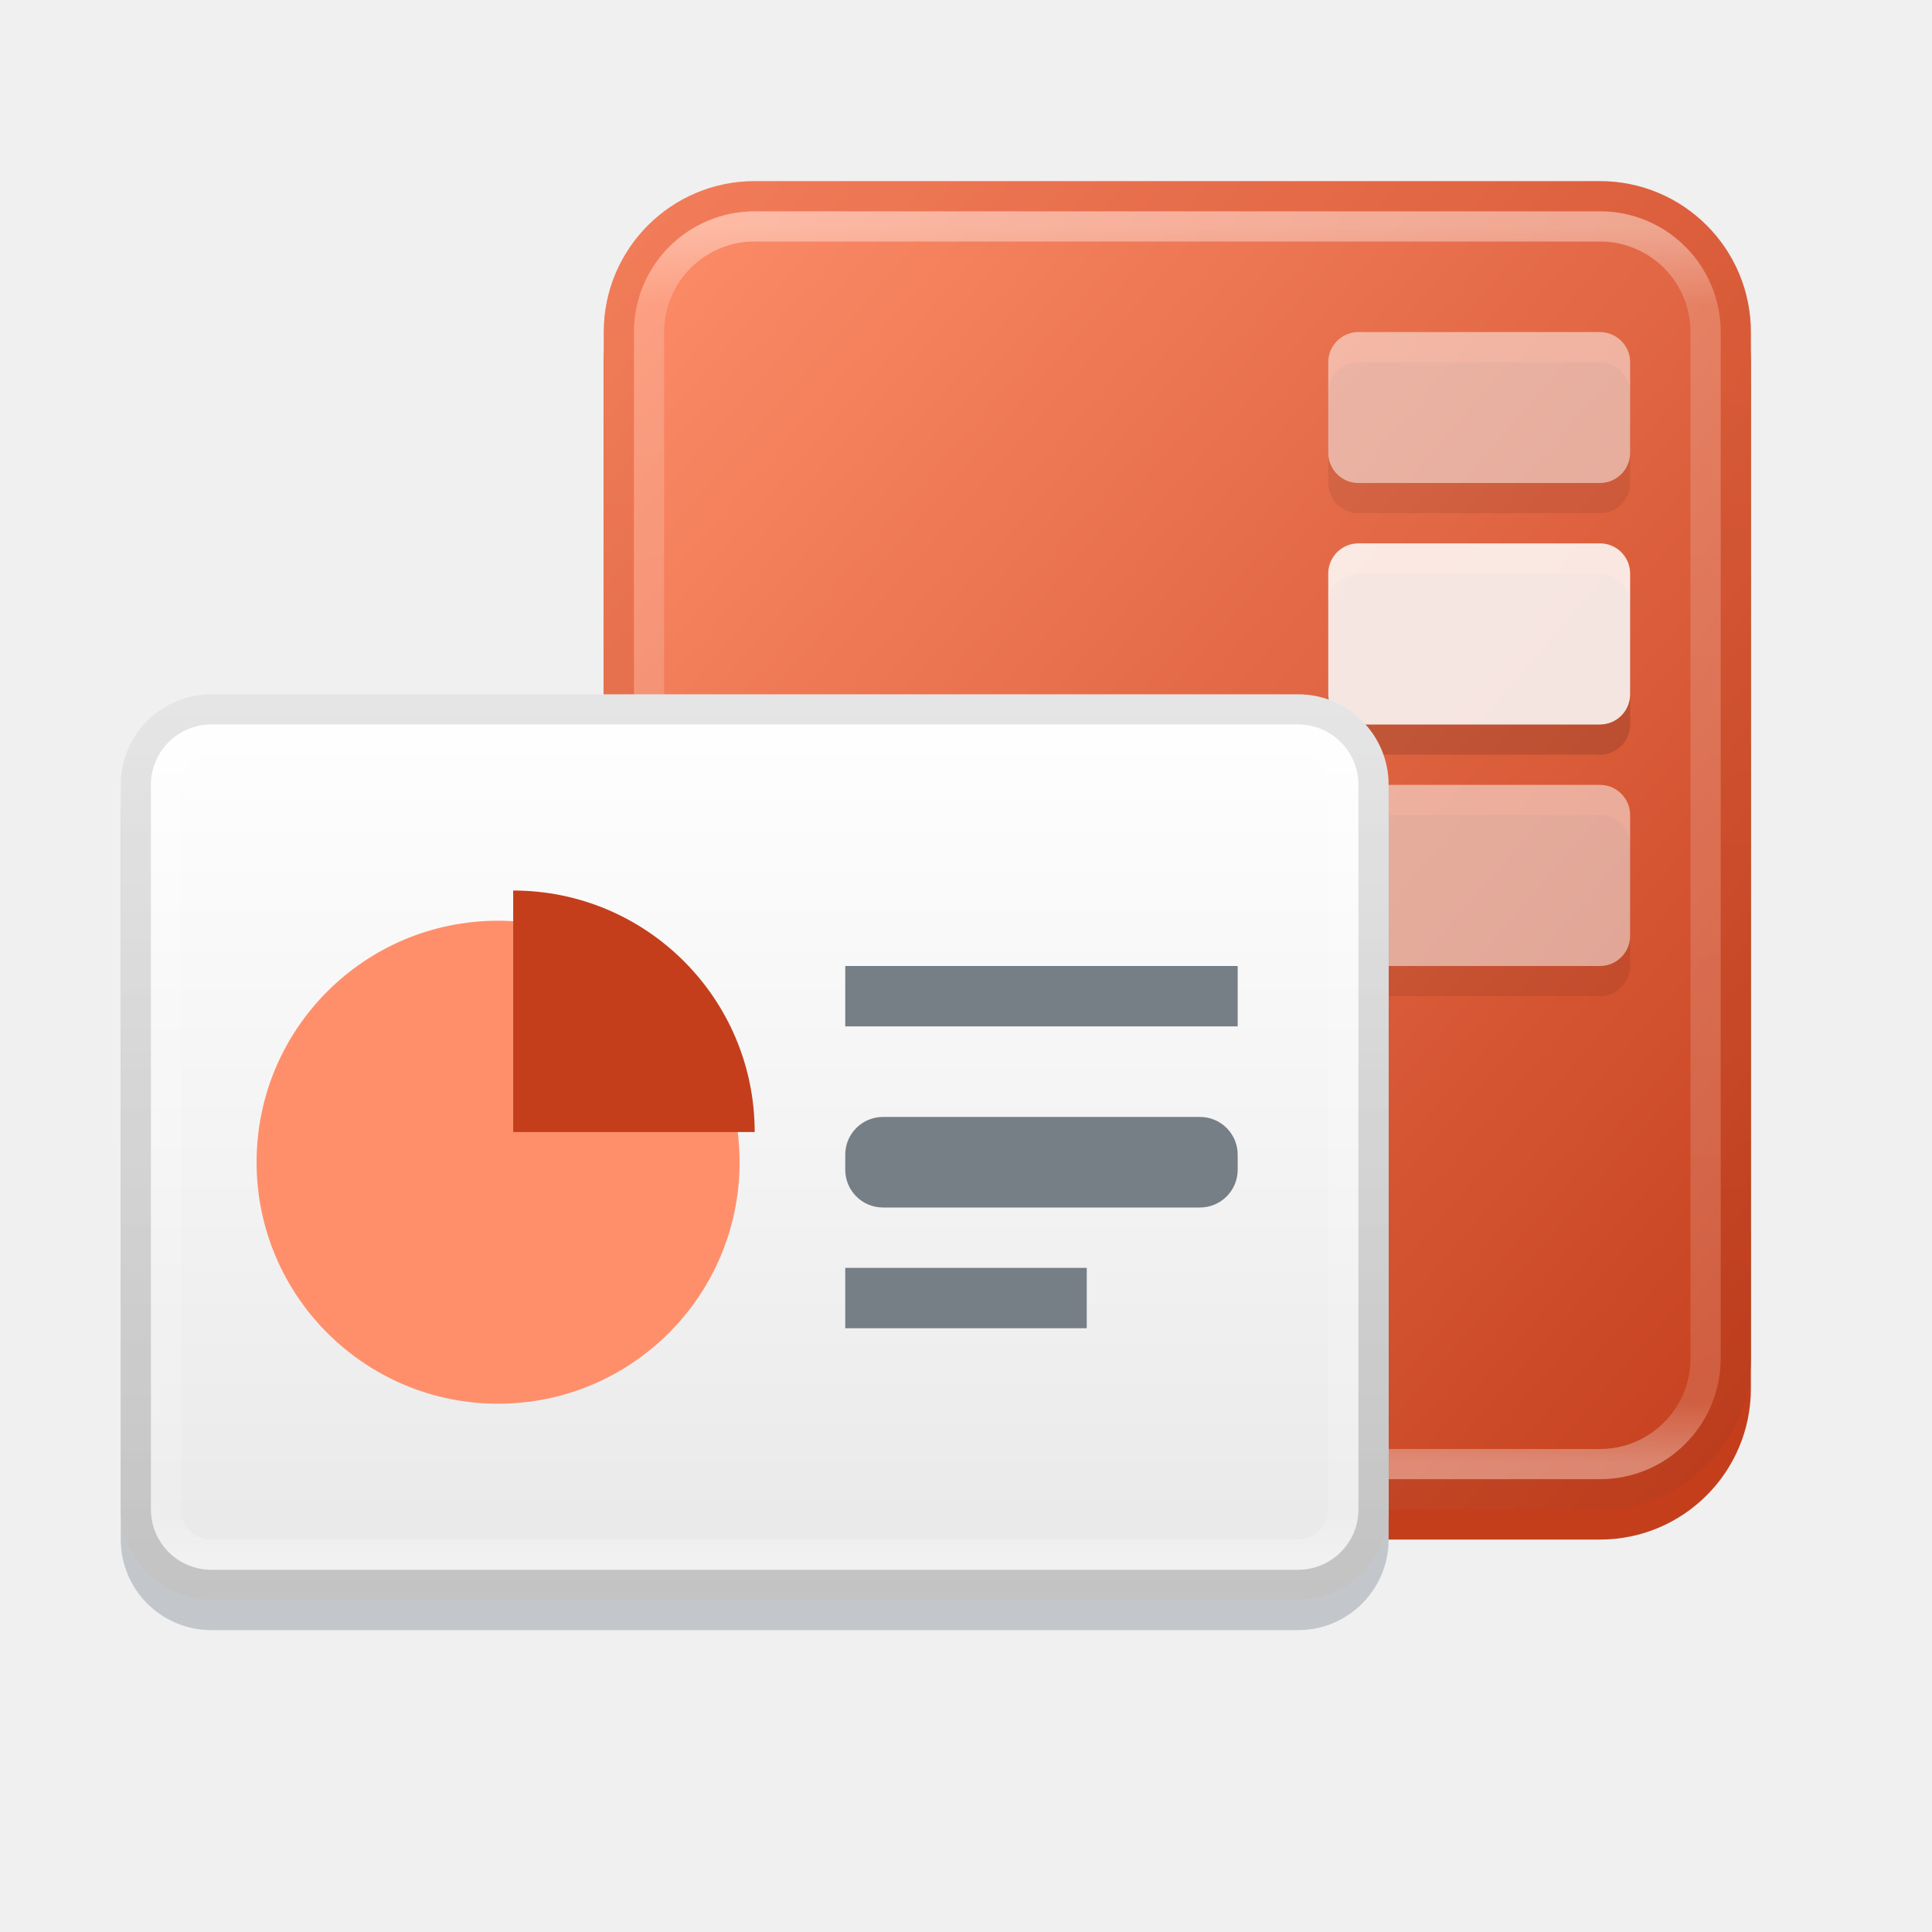
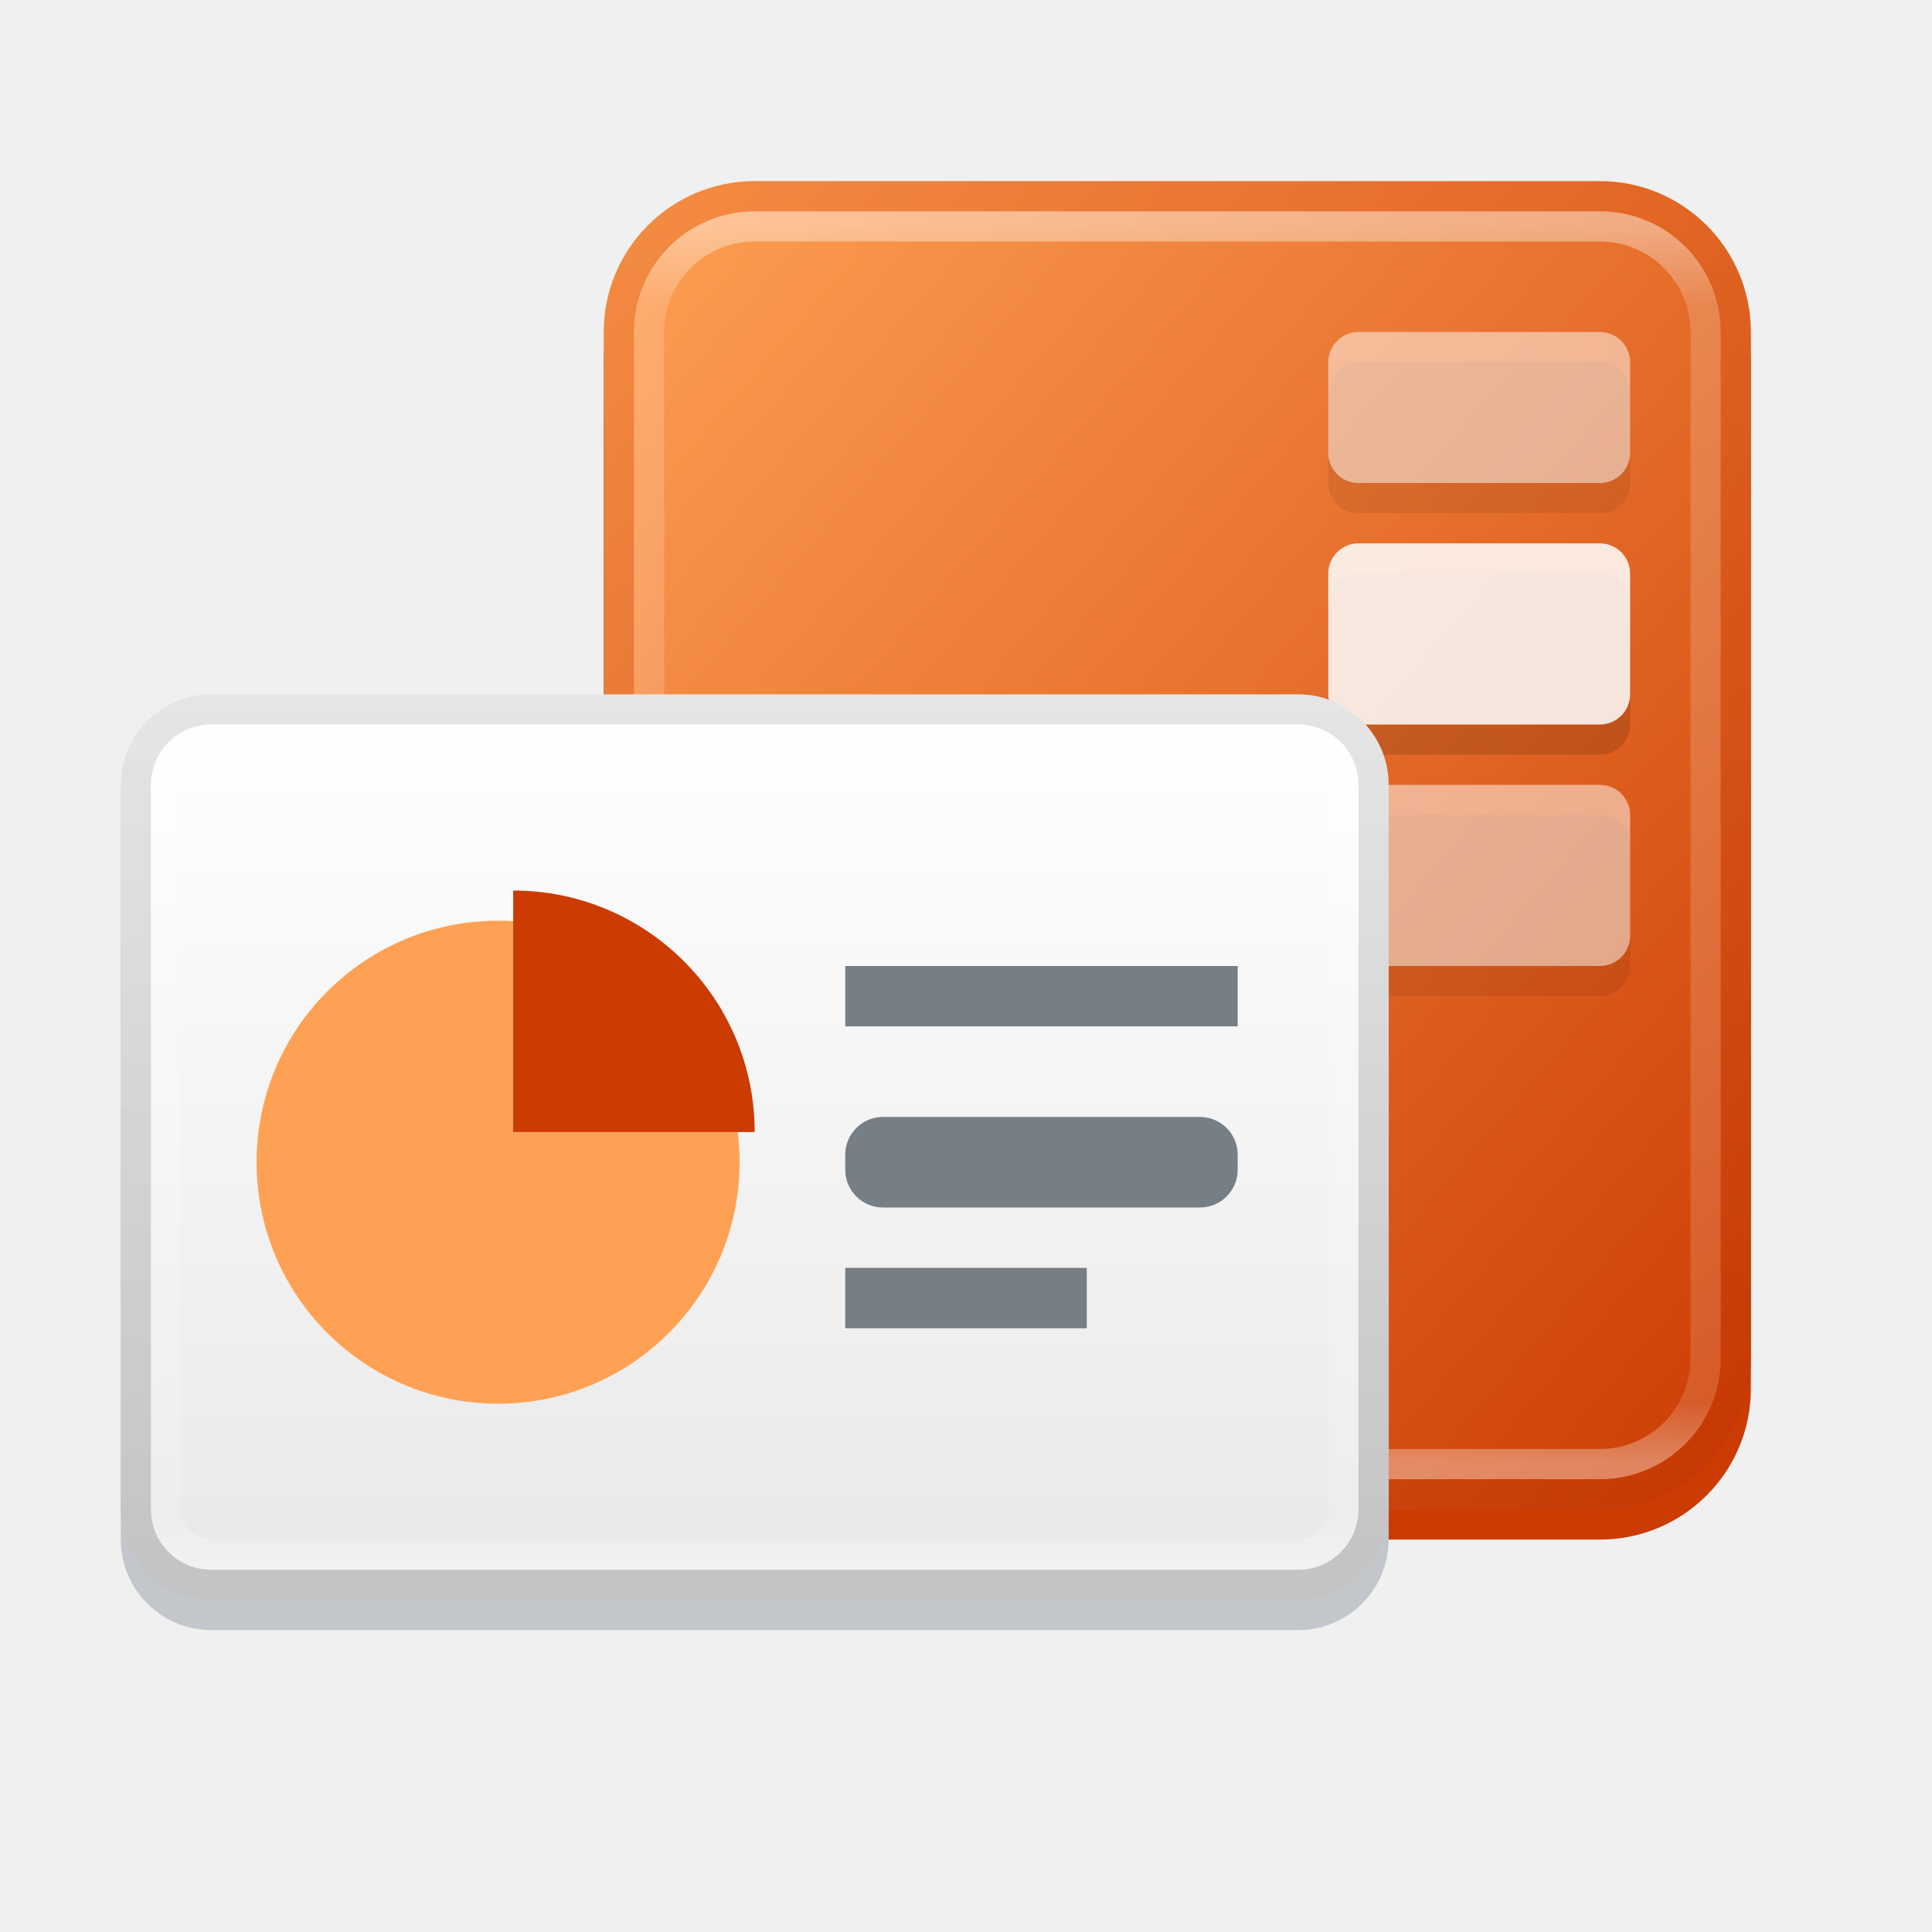
<svg xmlns="http://www.w3.org/2000/svg" width="64" height="64" viewBox="0 0 128 128">
  <defs>
    <filter id="sh" x="-20%" y="-20%" width="140%" height="150%">
      <feGaussianBlur in="SourceAlpha" stdDeviation="1.6" />
      <feOffset dy="2" />
      <feComponentTransfer>
        <feFuncA type="linear" slope=".3" />
      </feComponentTransfer>
      <feMerge>
        <feMergeNode />
        <feMergeNode in="SourceGraphic" />
      </feMerge>
    </filter>
    <radialGradient id="sol">
      <stop offset="0" stop-opacity="0" />
      <stop offset="1" stop-opacity="0" />
    </radialGradient>
    <linearGradient id="hl" x1="0" y1="0" x2="0" y2="1">
      <stop offset="0" stop-color="#fff" stop-opacity=".45" />
      <stop offset=".063" stop-color="#fff" stop-opacity=".2" />
      <stop offset=".95" stop-color="#fff" stop-opacity=".157" />
      <stop offset="1" stop-color="#fff" stop-opacity=".392" />
    </linearGradient>
    <linearGradient id="bk" x1="0" y1="0" x2="1" y2="1">
-       <stop offset="0" stop-color="#ff8f6b" />
-       <stop offset="1" stop-color="#c43e1c" />
+       <stop offset="0" stop-color="#ffa154" />
+       <stop offset="1" stop-color="#cc3b02" />
    </linearGradient>
    <linearGradient id="bks" x1="0" y1="0" x2="0" y2="1">
-       <stop offset="0" stop-color="#c43e1c" stop-opacity="1" />
-       <stop offset="1" stop-color="#8f2b12" stop-opacity="1" />
+       <stop offset="0" stop-color="#cc3b02" stop-opacity="1" />
+       <stop offset="1" stop-color="#a62100" stop-opacity="1" />
    </linearGradient>
    <linearGradient id="pp" x1="0" y1="0" x2="0" y2="1">
      <stop offset="0" stop-color="#ffffff" stop-opacity="1" />
      <stop offset="1" stop-color="#e8e8e8" stop-opacity="1" />
    </linearGradient>
    <linearGradient id="pps" x1="0" y1="0" x2="0" y2="1">
      <stop offset="0" stop-color="#000" stop-opacity="0.1" />
      <stop offset="1" stop-color="#000" stop-opacity="0.16" />
    </linearGradient>
    <linearGradient id="ac" x1="0" y1="0" x2="0" y2="1">
-       <stop offset="0" stop-color="#ff8f6b" stop-opacity="1" />
-       <stop offset="1" stop-color="#c43e1c" stop-opacity="1" />
+       <stop offset="0" stop-color="#ffa154" stop-opacity="1" />
+       <stop offset="1" stop-color="#cc3b02" stop-opacity="1" />
    </linearGradient>
  </defs>
-   <rect x="40" y="14" width="76" height="88" rx="10" fill="#c43e1c" />
+   <rect x="40" y="14" width="76" height="88" rx="10" fill="#cc3b02" />
  <rect x="40" y="12" width="76" height="88" rx="10" fill="url(#bk)" />
  <rect x="41" y="13" width="74" height="86" rx="9" fill="none" stroke="url(#bks)" stroke-width="2" opacity="0.2" />
  <rect x="43" y="15" width="70" height="82" rx="7" fill="none" stroke="url(#hl)" stroke-width="2" opacity=".9" />
  <g transform="translate(0,2)" opacity=".16">
    <rect x="88" y="22" width="20" height="10" rx="2" fill="#000" opacity=".5" />
  </g>
  <rect x="88" y="22" width="20" height="10" rx="2" fill="#fff" opacity=".5" />
  <g transform="translate(0,2)" opacity=".16">
    <rect x="88" y="36" width="20" height="12" rx="2" fill="#000" opacity=".85" />
  </g>
  <rect x="88" y="36" width="20" height="12" rx="2" fill="#fff" opacity=".85" />
  <g transform="translate(0,2)" opacity=".16">
    <rect x="88" y="52" width="20" height="12" rx="2" fill="#000" opacity=".5" />
  </g>
  <rect x="88" y="52" width="20" height="12" rx="2" fill="#fff" opacity=".5" />
  <rect x="8" y="48" width="84" height="60" rx="6" fill="#c3c7cb" />
  <rect x="8" y="46" width="84" height="60" rx="6" fill="url(#pp)" />
  <rect x="9" y="47" width="82" height="58" rx="5" fill="none" stroke="url(#pps)" stroke-width="2" opacity="1" />
  <rect x="11" y="49" width="78" height="54" rx="3" fill="none" stroke="url(#hl)" stroke-width="2" opacity=".9" />
-   <circle cx="33" cy="77" r="16" fill="#ff8f6b" />
-   <path d="M34,75 L34,59 A16,16 0 0 1 50,75 Z" fill="#c43e1c" />
+   <circle cx="33" cy="77" r="16" fill="#ffa154" />
+   <path d="M34,75 L34,59 A16,16 0 0 1 50,75 Z" fill="#cc3b02" />
  <rect x="56" y="64" width="26" height="4" rx="0" fill="#767e86" />
  <rect x="56" y="74" width="26" height="6" rx="2.5" fill="#767e86" />
  <rect x="56" y="84" width="16" height="4" rx="0" fill="#767e86" />
</svg>
